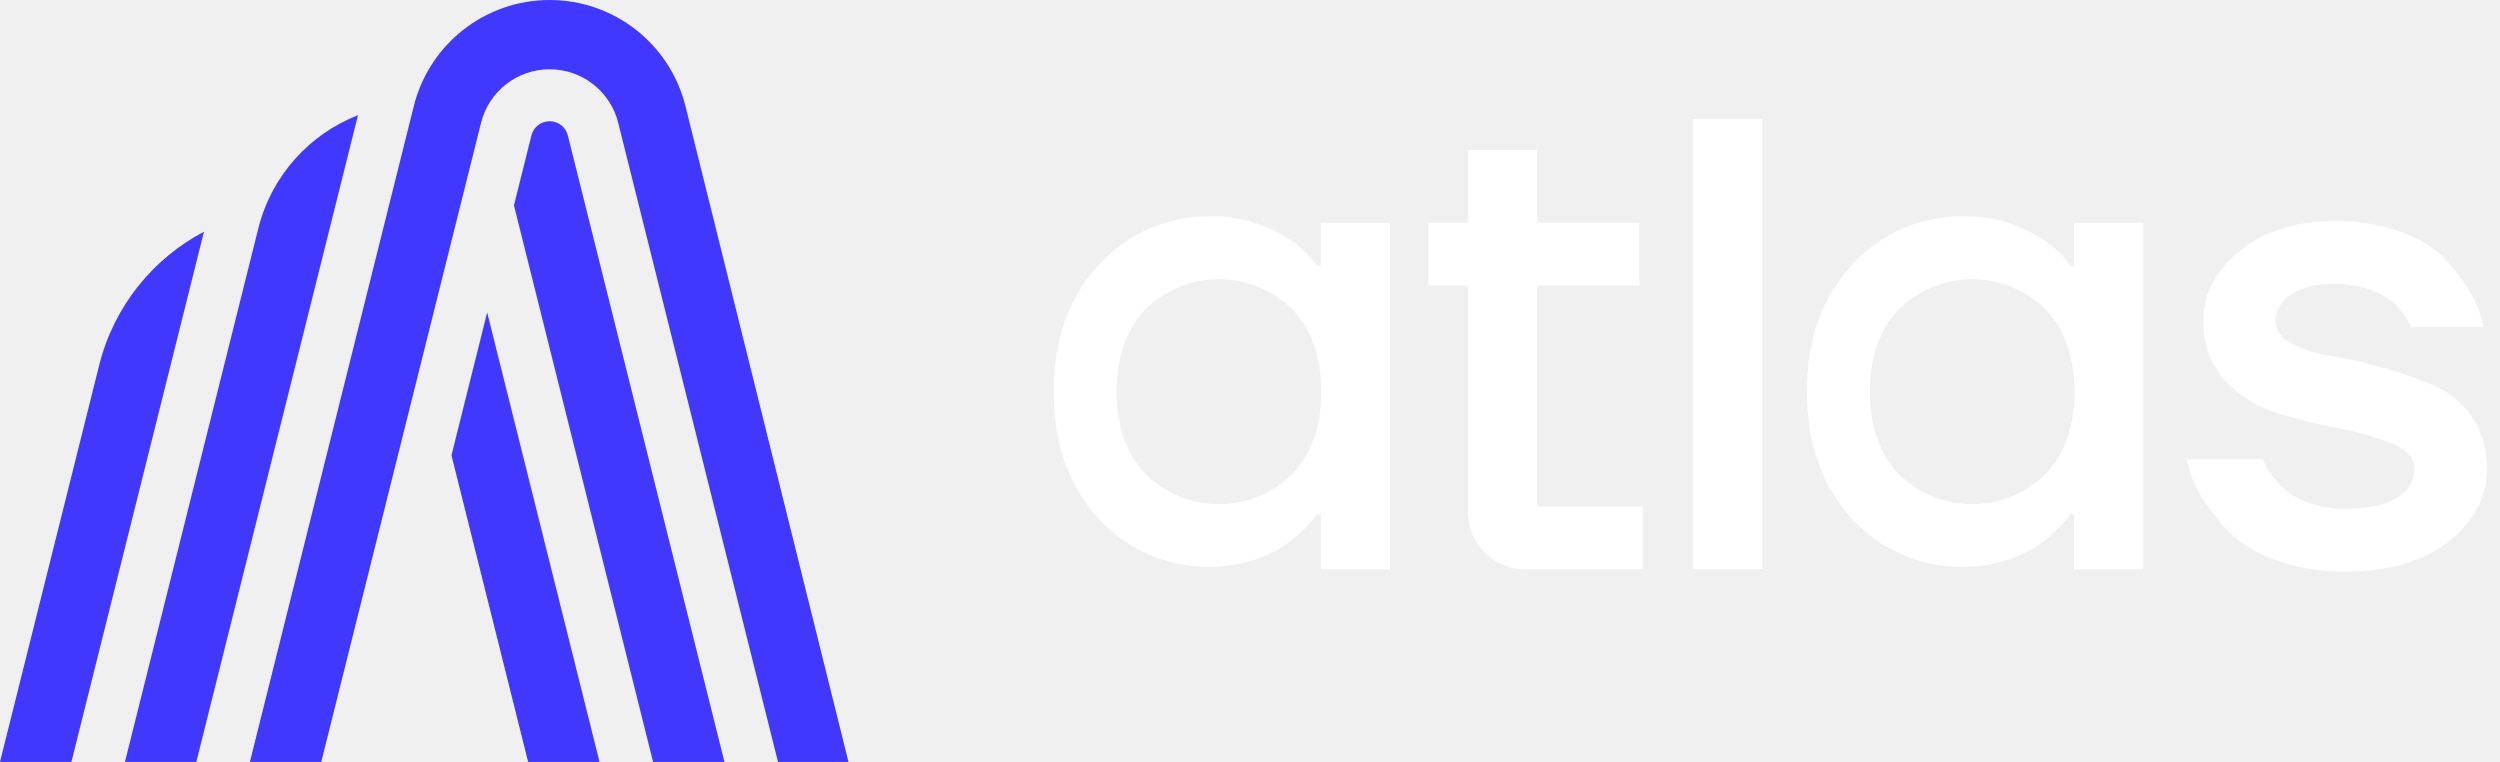
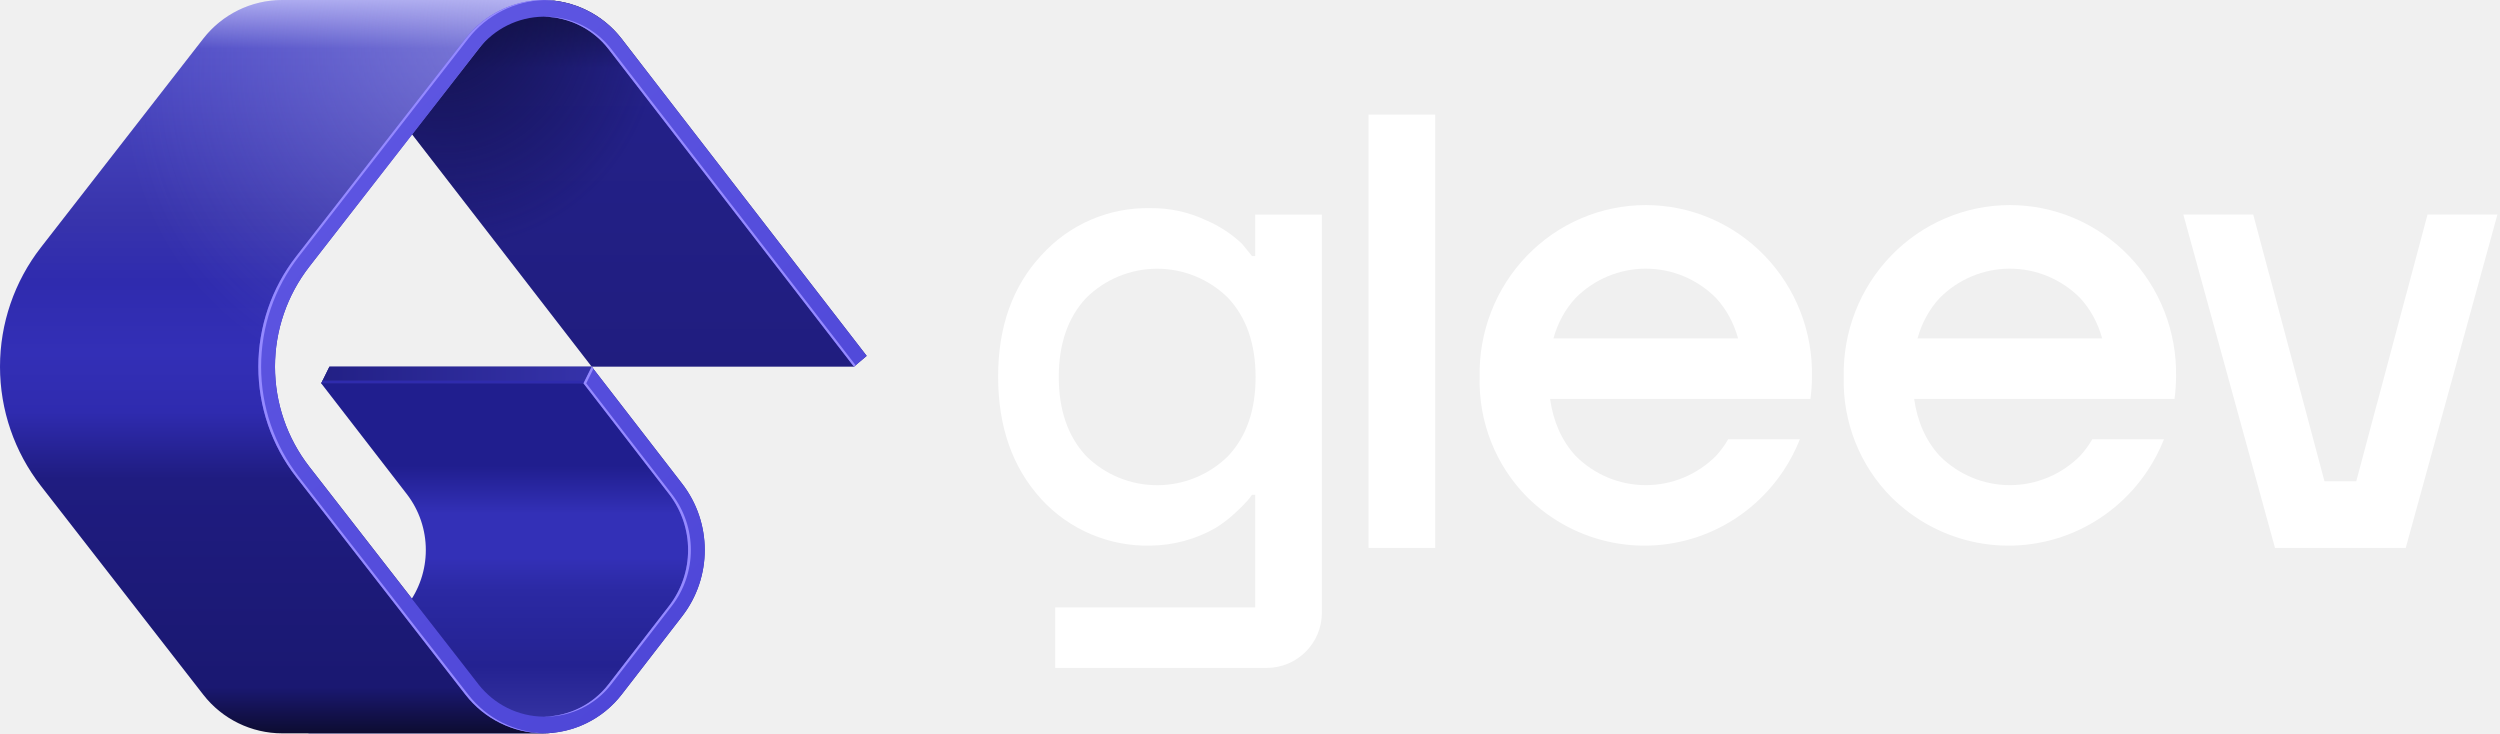
- <svg xmlns="http://www.w3.org/2000/svg" width="105" height="32" viewBox="0 0 105 32" fill="none">
-   <g clip-path="url(#clip0_1429_4158)">
-     <path d="M2.999 32H0L4.166 15.338C4.784 12.865 6.423 10.861 8.566 9.732C6.71 17.155 4.854 24.577 2.999 32Z" fill="#4038FF" />
-     <path d="M8.246 32H5.248L10.849 9.597C11.404 7.376 12.999 5.634 15.036 4.837L8.246 32Z" fill="#4038FF" />
-     <path d="M13.493 32H10.495L17.381 4.453C18.036 1.836 20.387 0 23.085 0C25.783 0 28.134 1.836 28.788 4.453L35.636 32H32.676L25.966 5.159C25.636 3.837 24.448 2.909 23.085 2.909C21.722 2.909 20.534 3.837 20.204 5.159L13.493 32Z" fill="#4038FF" />
-     <path d="M25.18 32H22.182L18.962 19.121L20.461 13.123L25.18 32Z" fill="#4038FF" />
-     <path d="M30.427 32H27.43L21.586 8.625L22.32 5.688C22.408 5.337 22.723 5.091 23.085 5.091C23.446 5.091 23.762 5.337 23.849 5.688L30.427 32Z" fill="#4038FF" />
-     <path d="M91.837 19.284H95.036C95.062 19.361 95.094 19.435 95.132 19.505C95.227 19.68 95.334 19.848 95.452 20.008C95.839 20.56 96.404 20.962 97.052 21.147C97.513 21.298 97.995 21.373 98.48 21.367C99.493 21.367 100.231 21.21 100.694 20.894C100.908 20.775 101.088 20.601 101.213 20.39C101.339 20.18 101.407 19.939 101.411 19.694C101.411 19.248 101.106 18.896 100.496 18.638C99.781 18.349 99.039 18.134 98.281 17.998C97.402 17.833 96.532 17.62 95.676 17.358C94.83 17.103 94.065 16.629 93.459 15.985C92.834 15.295 92.506 14.387 92.544 13.457C92.544 12.344 93.052 11.371 94.07 10.539C95.088 9.707 96.421 9.289 98.07 9.285C99.014 9.27 99.952 9.425 100.841 9.742C101.527 9.97 102.151 10.351 102.668 10.856C103.049 11.257 103.388 11.695 103.679 12.165C103.908 12.51 104.08 12.889 104.191 13.288L104.303 13.732H101.257C101.233 13.667 101.205 13.603 101.174 13.54C101.086 13.39 100.989 13.246 100.883 13.108C100.726 12.897 100.54 12.709 100.329 12.552C100.048 12.362 99.739 12.217 99.414 12.123C98.979 11.987 98.525 11.921 98.07 11.928C97.421 11.885 96.774 12.04 96.214 12.373C96.022 12.488 95.862 12.65 95.75 12.844C95.638 13.039 95.577 13.259 95.574 13.483C95.585 13.682 95.65 13.874 95.763 14.038C95.876 14.203 96.032 14.333 96.214 14.414C96.737 14.689 97.305 14.868 97.891 14.942C98.61 15.067 99.323 15.229 100.025 15.428C100.75 15.632 101.463 15.878 102.159 16.164C102.822 16.442 103.392 16.9 103.807 17.486C104.251 18.135 104.475 18.909 104.447 19.694C104.447 20.881 103.916 21.892 102.847 22.737C101.779 23.582 100.332 24.004 98.486 24.004C97.49 24.02 96.499 23.855 95.561 23.518C94.831 23.273 94.165 22.87 93.609 22.337C93.199 21.912 92.832 21.447 92.515 20.948C92.276 20.589 92.093 20.195 91.974 19.78L91.837 19.284Z" fill="white" />
-     <path d="M59.989 11.992V9.352H61.653V6.296H64.562V9.352H68.856V11.992H64.562V21.271H68.994V23.912H64.059C63.421 23.912 62.809 23.658 62.358 23.207C61.907 22.755 61.653 22.143 61.653 21.505V11.992H59.989Z" fill="white" />
-     <path d="M71.109 5.002H74.018V23.912H71.109C71.109 17.904 71.109 11.01 71.109 5.002Z" fill="white" />
-     <path d="M46.14 21.78C44.885 20.411 44.257 18.633 44.255 16.446C44.253 14.259 44.885 12.487 46.152 11.128C46.751 10.466 47.486 9.94 48.306 9.588C49.126 9.235 50.012 9.063 50.904 9.083C51.737 9.073 52.56 9.251 53.314 9.605C53.898 9.852 54.433 10.2 54.895 10.635L55.333 11.172H55.474V9.365H58.383V23.912H55.474V21.591H55.333C55.278 21.673 55.218 21.751 55.154 21.825C54.984 22.017 54.804 22.198 54.613 22.369C54.343 22.624 54.049 22.85 53.733 23.044C52.871 23.534 51.899 23.797 50.908 23.809C50.014 23.83 49.127 23.661 48.305 23.311C47.483 22.962 46.744 22.441 46.14 21.784V21.78ZM48.092 13.006C47.298 13.859 46.901 15.007 46.901 16.449C46.901 17.891 47.298 19.04 48.092 19.895C48.917 20.714 50.032 21.173 51.194 21.173C52.356 21.173 53.471 20.714 54.296 19.895C55.094 19.042 55.492 17.893 55.49 16.449C55.488 15.005 55.09 13.857 54.296 13.006C53.472 12.186 52.356 11.726 51.194 11.726C50.031 11.726 48.916 12.186 48.092 13.006Z" fill="white" />
-     <path d="M77.775 21.78C76.521 20.411 75.893 18.633 75.891 16.446C75.888 14.259 76.521 12.487 77.788 11.128C78.387 10.466 79.121 9.94 79.941 9.588C80.761 9.235 81.648 9.063 82.54 9.083C83.372 9.073 84.196 9.251 84.95 9.605C85.533 9.852 86.069 10.2 86.53 10.635L86.969 11.172H87.109V9.365H90.018V23.912H87.109V21.591H86.969C86.913 21.673 86.854 21.751 86.79 21.825C86.62 22.017 86.439 22.198 86.249 22.369C85.979 22.624 85.684 22.85 85.369 23.044C84.507 23.534 83.535 23.797 82.543 23.809C81.65 23.83 80.763 23.661 79.941 23.311C79.118 22.962 78.38 22.441 77.775 21.784V21.78ZM79.727 13.006C78.934 13.859 78.537 15.007 78.537 16.449C78.537 17.891 78.934 19.04 79.727 19.895C80.552 20.714 81.668 21.173 82.83 21.173C83.992 21.173 85.107 20.714 85.932 19.895C86.73 19.042 87.128 17.893 87.126 16.449C87.123 15.005 86.725 13.857 85.932 13.006C85.108 12.186 83.992 11.726 82.83 11.726C81.667 11.726 80.552 12.186 79.727 13.006Z" fill="white" />
+ <svg xmlns="http://www.w3.org/2000/svg" width="300" height="88" viewBox="0 0 300 88" fill="none">
+   <g clip-path="url(#clip0_1541_25181)">
+     <path d="M71 44L37 0H65.108C68.824 0 72.331 1.722 74.603 4.663L104 42.706L102.47 44H71Z" fill="url(#paint0_linear_1541_25181)" />
+     <path d="M71 44L37 0H65.108C68.824 0 72.331 1.722 74.603 4.663L104 42.706L102.47 44H71Z" fill="url(#paint1_radial_1541_25181)" />
+     <path d="M71 44H39.53L38.545 46L48.803 59.274C51.864 63.236 51.864 68.764 48.803 72.726L37 88H65.108C68.824 88 72.331 86.278 74.603 83.337L81.858 73.949C85.475 69.267 85.475 62.733 81.858 58.051L71 44Z" fill="url(#paint2_linear_1541_25181)" />
+     <path d="M33.869 0C30.166 0 26.67 1.71 24.397 4.633L4.912 29.685C1.728 33.778 0 38.815 0 44C0 49.185 1.728 54.222 4.912 58.315L24.397 83.367C26.67 86.29 30.166 88 33.869 88H65.108C65.572 88 66.033 87.973 66.488 87.92C63.309 87.552 60.385 85.924 58.397 83.367L37.122 56.014C34.45 52.579 33 48.352 33 44C33 39.648 34.45 35.421 37.122 31.986L58.397 4.633C60.385 2.076 63.309 0.448 66.488 0.08C66.033 0.027 65.572 0 65.108 0H33.869Z" fill="url(#paint3_linear_1541_25181)" />
+     <path d="M33.869 0C30.166 0 26.67 1.71 24.397 4.633L4.912 29.685C1.728 33.778 0 38.815 0 44C0 49.185 1.728 54.222 4.912 58.315L24.397 83.367C26.67 86.29 30.166 88 33.869 88H65.108C65.572 88 66.033 87.973 66.488 87.92C63.309 87.552 60.385 85.924 58.397 83.367L37.122 56.014C34.45 52.579 33 48.352 33 44C33 39.648 34.45 35.421 37.122 31.986L58.397 4.633C60.385 2.076 63.309 0.448 66.488 0.08C66.033 0.027 65.572 0 65.108 0H33.869Z" fill="url(#paint4_radial_1541_25181)" fill-opacity="0.5" />
+     <path d="M71 44H39.532L38.55 46H70.018L71 44Z" fill="url(#paint5_linear_1541_25181)" />
+     <path d="M38.714 45.667H70.182L70.018 46H38.55L38.714 45.667Z" fill="#2F2BAD" />
+     <path d="M65.222 0C68.896 0.035 72.354 1.752 74.603 4.663L104 42.706L102.472 44L73.02 5.885C71.15 3.465 68.276 2.035 65.222 2.001C62.178 2.035 59.313 3.455 57.442 5.861L37.119 31.993C34.45 35.426 33 39.651 33 44C33 48.349 34.45 52.574 37.119 56.007L57.442 82.139C59.313 84.545 62.178 85.965 65.222 85.999C68.276 85.965 71.15 84.535 73.02 82.114L80.275 72.726C83.336 68.764 83.336 63.236 80.275 59.274L70.018 46L71 44L81.858 58.051C85.475 62.733 85.475 69.267 81.858 73.949L74.603 83.337C72.354 86.248 68.896 87.965 65.222 87.999C61.561 87.965 58.113 86.26 55.863 83.367L35.541 57.234C32.598 53.45 31 48.794 31 44C31 39.206 32.598 34.549 35.541 30.765L55.863 4.633C58.113 1.74 61.561 0.035 65.222 0Z" fill="url(#paint6_linear_1541_25181)" />
+     <path d="M65.388 0.003C65.333 0.002 65.277 0.001 65.222 0C61.561 0.035 58.113 1.74 55.863 4.633L35.541 30.765C32.598 34.549 31 39.206 31 44C31 48.794 32.598 53.45 35.541 57.234L55.863 83.367C58.113 86.26 61.561 87.965 65.222 87.999C65.277 87.999 65.333 87.998 65.388 87.997C61.79 87.913 58.413 86.216 56.197 83.367L35.874 57.234C32.931 53.45 31.334 48.794 31.334 44C31.334 39.206 32.931 34.549 35.874 30.765L56.197 4.633C58.413 1.784 61.79 0.087 65.388 0.003Z" fill="url(#paint7_linear_1541_25181)" />
+     <path d="M102.674 43.829L73.354 5.885C71.484 3.465 68.61 2.035 65.555 2.001C65.5 2.001 65.444 2.002 65.388 2.004C68.381 2.088 71.184 3.509 73.02 5.885L102.472 44L102.674 43.829Z" fill="url(#paint8_linear_1541_25181)" />
+     <path d="M65.388 85.996C65.444 85.998 65.5 85.999 65.555 85.999C68.61 85.965 71.484 84.535 73.354 82.114L80.609 72.726C83.67 68.764 83.67 63.236 80.609 59.274L70.351 46L71.204 44.264L71 44L70.018 46L80.275 59.274C83.336 63.236 83.336 68.764 80.275 72.726L73.02 82.114C71.184 84.491 68.381 85.912 65.388 85.996Z" fill="url(#paint9_linear_1541_25181)" />
+     <path d="M172.224 13.75H164.225V65.75H172.224V13.75Z" fill="white" />
+     <path fill-rule="evenodd" clip-rule="evenodd" d="M119.775 45.227C119.781 51.24 121.509 56.129 124.958 59.896V59.905C126.621 61.713 128.651 63.145 130.913 64.106C133.174 65.067 135.614 65.533 138.07 65.475C140.796 65.442 143.47 64.719 145.84 63.372C146.708 62.837 147.519 62.215 148.26 61.515C148.784 61.045 149.281 60.546 149.747 60.019C149.924 59.814 150.088 59.6 150.24 59.377H150.627V72.89H126.625V80.15H151.996C155.658 80.15 158.626 77.182 158.626 73.52V25.752H150.627V30.724H150.24L149.035 29.246C147.765 28.051 146.293 27.092 144.687 26.412C142.615 25.44 140.35 24.95 138.061 24.978C135.607 24.922 133.17 25.396 130.915 26.366C128.66 27.336 126.64 28.781 124.993 30.601C121.509 34.338 119.769 39.213 119.775 45.227ZM127.053 45.235C127.053 41.27 128.144 38.113 130.326 35.767C132.593 33.512 135.66 32.247 138.858 32.247C142.055 32.247 145.122 33.512 147.389 35.767C149.571 38.107 150.665 41.264 150.671 45.235C150.677 49.207 149.583 52.366 147.389 54.713C145.12 56.963 142.053 58.225 138.858 58.225C135.662 58.225 132.596 56.963 130.326 54.713C128.144 52.36 127.053 49.201 127.053 45.235Z" fill="white" />
+     <path fill-rule="evenodd" clip-rule="evenodd" d="M222.632 53.046C223.616 55.53 225.09 57.783 226.965 59.668C229.787 62.465 233.359 64.359 237.237 65.113C241.115 65.866 245.126 65.447 248.769 63.907C252.413 62.366 255.528 59.773 257.725 56.452C258.507 55.271 259.16 54.016 259.678 52.71H251.074C250.659 53.43 250.172 54.095 249.612 54.705C247.37 56.955 244.342 58.218 241.186 58.218C238.031 58.218 235.002 56.955 232.761 54.705C231.109 52.901 230.088 50.623 229.699 47.87L260.942 47.87C261.06 46.997 261.121 46.115 261.126 45.227C261.181 42.541 260.707 39.869 259.729 37.37C258.752 34.871 257.292 32.595 255.435 30.675C253.578 28.755 251.361 27.229 248.915 26.188C246.468 25.146 243.841 24.61 241.186 24.61C238.532 24.61 235.905 25.146 233.458 26.188C231.012 27.229 228.795 28.755 226.938 30.675C225.081 32.595 223.621 34.871 222.644 37.37C221.666 39.869 221.192 42.541 221.247 45.227C221.178 47.902 221.649 50.563 222.632 53.046ZM230.101 40.61C230.629 38.725 231.515 37.108 232.761 35.759C235 33.504 238.029 32.239 241.186 32.239C244.344 32.239 247.373 33.504 249.612 35.759C250.852 37.106 251.735 38.723 252.262 40.61H230.101Z" fill="white" />
+     <path fill-rule="evenodd" clip-rule="evenodd" d="M183.275 59.668C181.4 57.783 179.926 55.53 178.942 53.046C177.959 50.563 177.488 47.902 177.557 45.227C177.502 42.541 177.976 39.869 178.954 37.37C179.931 34.871 181.391 32.595 183.248 30.675C185.105 28.755 187.322 27.229 189.768 26.188C192.215 25.146 194.842 24.61 197.496 24.61C200.151 24.61 202.778 25.146 205.225 26.188C207.671 27.229 209.888 28.755 211.745 30.675C213.602 32.595 215.062 34.871 216.039 37.37C217.017 39.869 217.491 42.541 217.436 45.227C217.431 46.115 217.37 46.997 217.252 47.87L186.009 47.87C186.398 50.623 187.419 52.901 189.071 54.705C191.312 56.955 194.341 58.218 197.496 58.218C200.652 58.218 203.68 56.955 205.922 54.705C206.482 54.095 206.969 53.43 207.384 52.71H215.988C215.47 54.016 214.817 55.271 214.035 56.452C211.838 59.773 208.723 62.366 205.079 63.907C201.436 65.447 197.425 65.866 193.547 65.113C189.669 64.359 186.097 62.465 183.275 59.668ZM189.071 35.759C187.825 37.108 186.939 38.725 186.411 40.61H208.572C208.045 38.723 207.162 37.106 205.922 35.759C203.683 33.504 200.654 32.239 197.496 32.239C194.339 32.239 191.31 33.504 189.071 35.759Z" fill="white" />
+     <path d="M262 25.747H270.386L278.94 57.752H282.75L291.304 25.747H299.69C298.447 30.269 297.204 34.791 295.961 39.314C293.54 48.127 291.118 56.939 288.69 65.75H273L262 25.747Z" fill="white" />
  </g>
  <defs>
-     <clipPath id="clip0_1429_4158">
-       <rect width="104.727" height="32" fill="white" />
+     <linearGradient id="paint0_linear_1541_25181" x1="70.5" y1="0" x2="70.5" y2="44" gradientUnits="userSpaceOnUse">
+       <stop offset="0.054" stop-color="#181759" />
+       <stop offset="0.188" stop-color="#242189" />
+       <stop offset="1" stop-color="#201D7F" />
+     </linearGradient>
+     <radialGradient id="paint1_radial_1541_25181" cx="0" cy="0" r="1" gradientUnits="userSpaceOnUse" gradientTransform="translate(52 -3.69958e-06) rotate(67.1955) scale(47.731 42.6059)">
+       <stop stop-color="#111048" />
+       <stop offset="0.637" stop-color="#111048" stop-opacity="0" />
+     </radialGradient>
+     <linearGradient id="paint2_linear_1541_25181" x1="62.5" y1="88" x2="62.5" y2="44" gradientUnits="userSpaceOnUse">
+       <stop stop-color="#3836A6" />
+       <stop offset="0.184" stop-color="#242291" />
+       <stop offset="0.388" stop-color="#2B29A3" />
+       <stop offset="0.478" stop-color="#3330B7" />
+       <stop offset="0.599" stop-color="#3330B7" />
+       <stop offset="0.73" stop-color="#201E8E" />
+     </linearGradient>
+     <linearGradient id="paint3_linear_1541_25181" x1="34" y1="0" x2="34" y2="88" gradientUnits="userSpaceOnUse">
+       <stop stop-color="#AFADF2" />
+       <stop offset="0.066" stop-color="#504DC7" />
+       <stop offset="0.293" stop-color="#3834AC" />
+       <stop offset="0.384" stop-color="#2F2BAE" />
+       <stop offset="0.481" stop-color="#332FB6" />
+       <stop offset="0.562" stop-color="#2F2BAF" />
+       <stop offset="0.653" stop-color="#1F1C80" />
+       <stop offset="0.937" stop-color="#1A1871" />
+       <stop offset="1" stop-color="#0D0C31" />
+     </linearGradient>
+     <radialGradient id="paint4_radial_1541_25181" cx="0" cy="0" r="1" gradientUnits="userSpaceOnUse" gradientTransform="translate(68 -2.11352e-06) rotate(147.095) scale(80.9938 62.5861)">
+       <stop stop-color="#BDBBEF" />
+       <stop offset="0.698" stop-color="#9896DF" stop-opacity="0" />
+     </radialGradient>
+     <linearGradient id="paint5_linear_1541_25181" x1="38.5" y1="45" x2="70.5" y2="45" gradientUnits="userSpaceOnUse">
+       <stop stop-color="white" />
+       <stop offset="0" stop-color="#222085" />
+       <stop offset="1" stop-color="#3532A9" />
+     </linearGradient>
+     <linearGradient id="paint6_linear_1541_25181" x1="31" y1="-6.05599e-05" x2="104" y2="88" gradientUnits="userSpaceOnUse">
+       <stop stop-color="#6159E4" />
+       <stop offset="1" stop-color="#4A43D5" />
+     </linearGradient>
+     <linearGradient id="paint7_linear_1541_25181" x1="66.837" y1="0" x2="66.837" y2="87.999" gradientUnits="userSpaceOnUse">
+       <stop stop-color="#958AFF" />
+       <stop offset="0.5" stop-color="#958AFF" />
+       <stop offset="1" stop-color="#958AFF" />
+     </linearGradient>
+     <linearGradient id="paint8_linear_1541_25181" x1="66.837" y1="0" x2="66.837" y2="87.999" gradientUnits="userSpaceOnUse">
+       <stop stop-color="#958AFF" />
+       <stop offset="0.5" stop-color="#958AFF" />
+       <stop offset="1" stop-color="#958AFF" />
+     </linearGradient>
+     <linearGradient id="paint9_linear_1541_25181" x1="66.837" y1="0" x2="66.837" y2="87.999" gradientUnits="userSpaceOnUse">
+       <stop stop-color="#958AFF" />
+       <stop offset="0.5" stop-color="#958AFF" />
+       <stop offset="1" stop-color="#958AFF" />
+     </linearGradient>
+     <clipPath id="clip0_1541_25181">
+       <rect width="300" height="88" fill="white" />
    </clipPath>
  </defs>
</svg>
